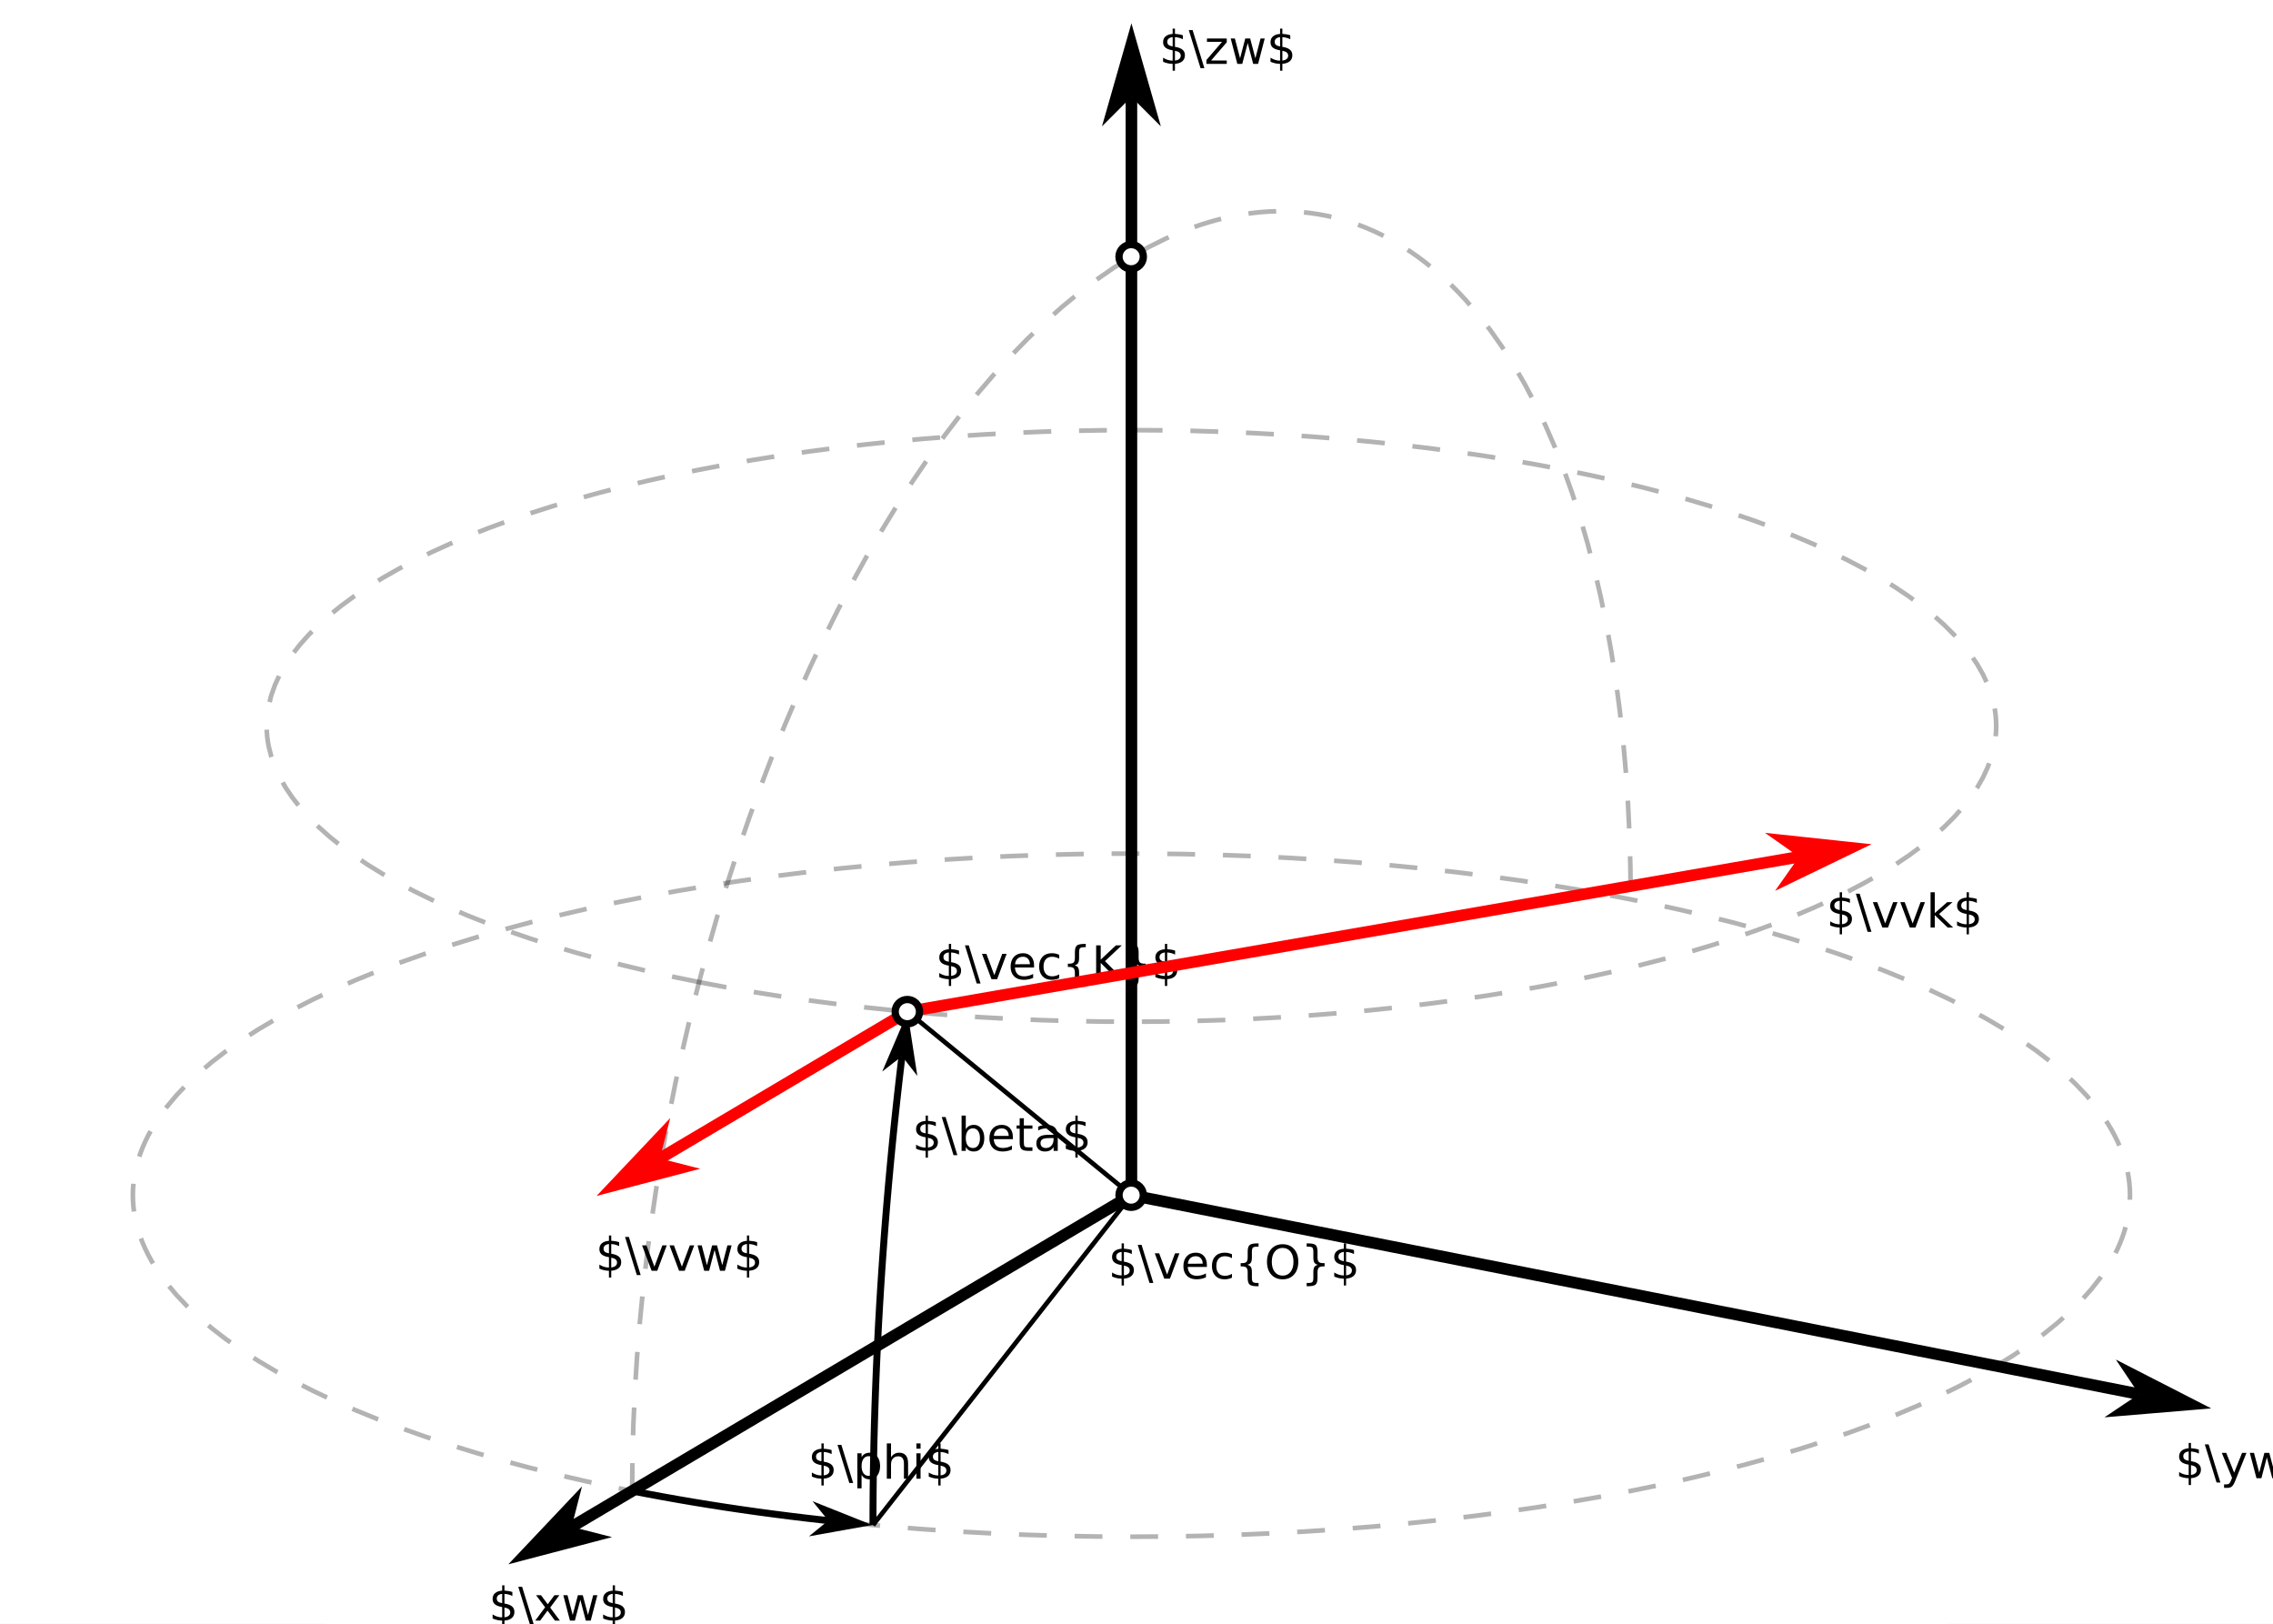
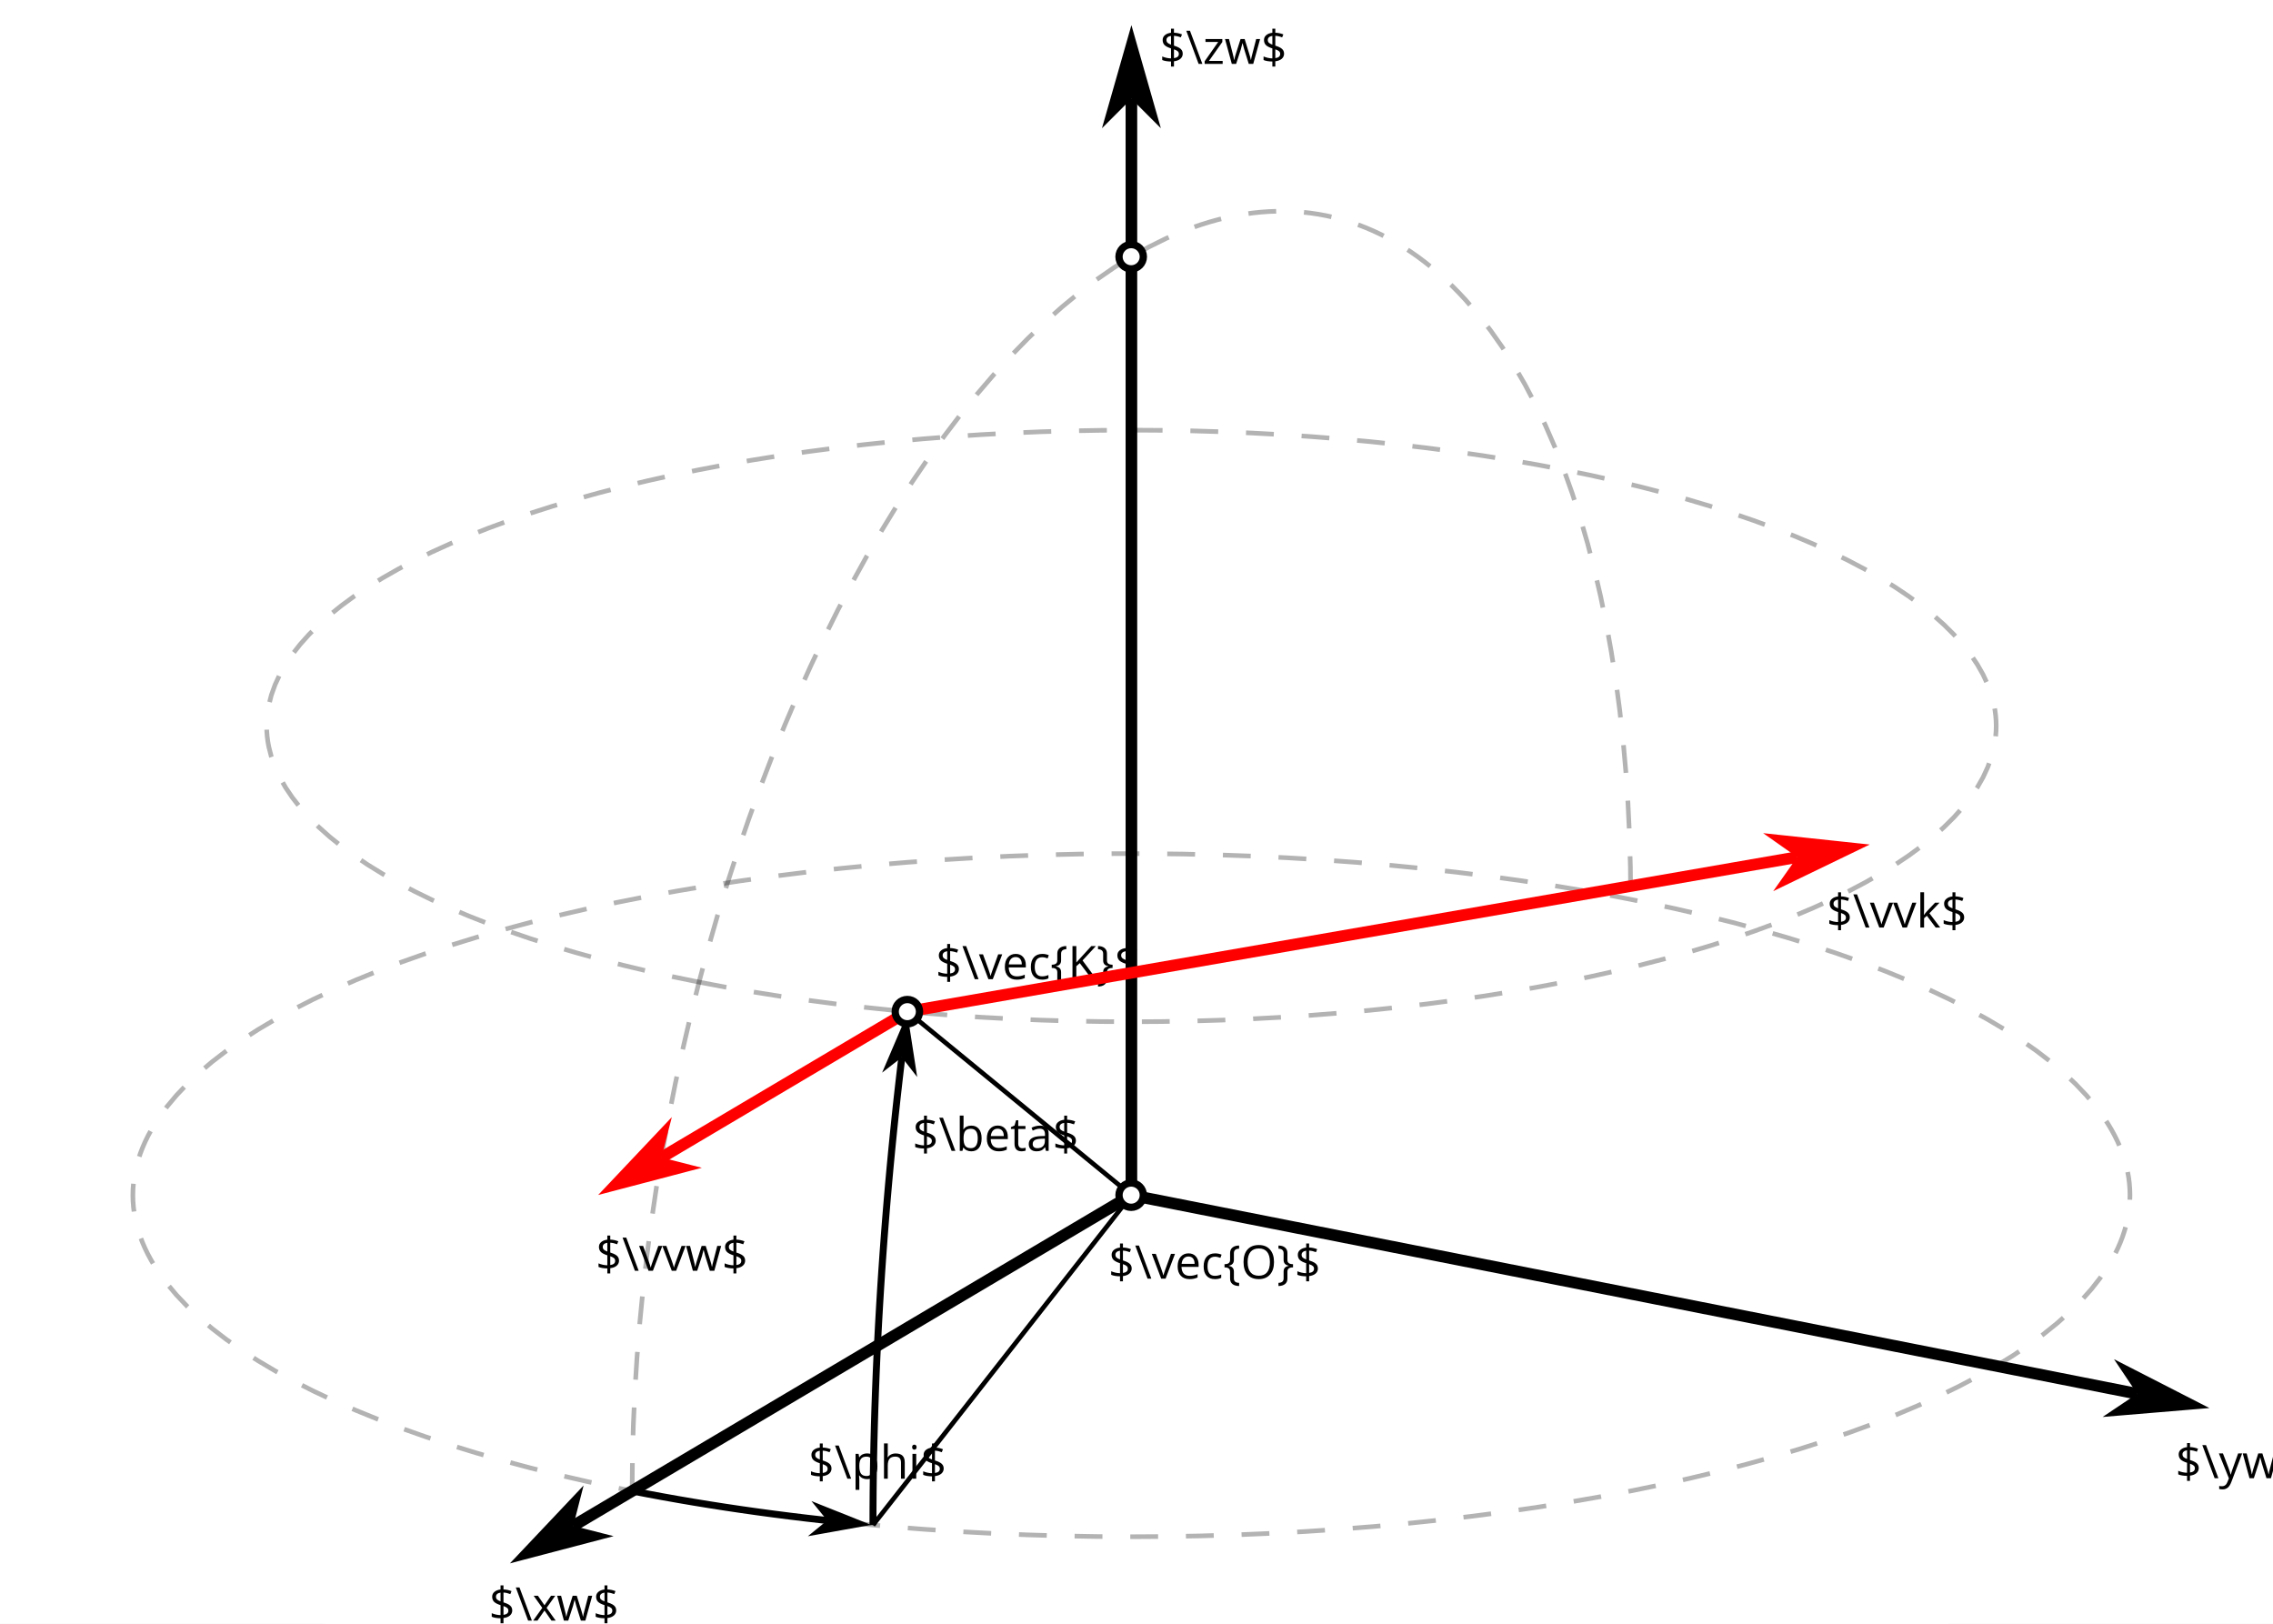
<svg xmlns="http://www.w3.org/2000/svg" width="980" height="700" viewBox="0 0 980 700" version="1.1">
  <defs>
    <marker id="Point1M-k:k:w" style="overflow:visible" refX="0" refY="0" orient="auto">
      <path style="stroke:#000000;fill:#ffffff;stroke-width:3;opacity:1" d="M -2.5,-1.0 C -2.5,1.76 -4.74,4.0 -7.5,4.0 C -10.26,4.0 -12.5,1.76 -12.5,-1.0 C -12.5,-3.76 -10.26,-6.0 -7.5,-6.0 C -4.74,-6.0 -2.5,-3.76 -2.5,-1.0 z" transform="scale(0.35) translate(7.4, 1)" />
    </marker>
    <marker id="Arrow1Mend-k:k" style="overflow:visible" refX="0" refY="0" orient="auto">
      <path style="stroke:#000000;fill:#000000;stroke-width:1pt;opacity:1;stroke-linejoin:miter" d="M 0.0,0.0 L 5.0,-5.0 L -12.5,0.0 L 5.0,5.0 L 0.0,0.0 z" transform="scale(0.4) rotate(180) translate(-0.9,0)" />
    </marker>
    <marker id="Arrow1Mend-r:r" style="overflow:visible" refX="0" refY="0" orient="auto">
      <path style="stroke:#ff0000;fill:#ff0000;stroke-width:1pt;opacity:1;stroke-linejoin:miter" d="M 0.0,0.0 L 5.0,-5.0 L -12.5,0.0 L 5.0,5.0 L 0.0,0.0 z" transform="scale(0.4) rotate(180) translate(-0.9,0)" />
    </marker>
  </defs>
  <defs>
    <style type="text/css">*{stroke-linejoin: round; stroke-linecap: butt}</style>
  </defs>
  <g id="figure_1">
    <g id="patch_1">
      <path d="M 0 700  L 980 700  L 980 0  L 0 0  z " style="fill: #ffffff" />
    </g>
    <g id="patch_2">
      <path d="M 140 700  L 840 700  L 840 0  L 140 0  z " style="fill: #ffffff" />
    </g>
    <g id="axes_1">
      <g id="line_1">
        <path d="M 487.808 515.236  L 391.308 436.131  " style="fill: none; stroke: #000000; stroke-width: 2" />
      </g>
      <g id="line_2">
        <path d="M 487.808 515.236  L 376.379 657.468  " style="fill: none; stroke: #000000; stroke-width: 2" />
      </g>
      <g id="text_1">
        <g>
-           <text style="font: 20px 'DejaVu Sans', 'Bitstream Vera Sans', 'Computer Modern Sans Serif', 'Lucida Grande', 'Verdana', 'Geneva', 'Lucid', 'Arial', 'Helvetica', 'Avant Garde', sans-serif; text-anchor: start" x="477.808" y="551.236" transform="rotate(-0 477.808 551.2361)">$\vec{O}$</text>
+           <text style="font-size: 20px; font-family: 'Open Sans'; text-anchor: start" x="477.808" y="551.236" transform="rotate(-0 477.808 551.2361)">$\vec{O}$</text>
        </g>
      </g>
      <g id="text_2">
        <g>
-           <text style="font: 20px 'DejaVu Sans', 'Bitstream Vera Sans', 'Computer Modern Sans Serif', 'Lucida Grande', 'Verdana', 'Geneva', 'Lucid', 'Arial', 'Helvetica', 'Avant Garde', sans-serif; text-anchor: start" x="403.308" y="422.131" transform="rotate(-0 403.308 422.1307)">$\vec{K}$</text>
+           <text style="font-size: 20px; font-family: 'Open Sans'; text-anchor: start" x="403.308" y="422.131" transform="rotate(-0 403.308 422.1307)">$\vec{K}$</text>
        </g>
      </g>
      <g id="text_3">
        <g>
-           <text style="font: 20px 'DejaVu Sans', 'Bitstream Vera Sans', 'Computer Modern Sans Serif', 'Lucida Grande', 'Verdana', 'Geneva', 'Lucid', 'Arial', 'Helvetica', 'Avant Garde', sans-serif; text-anchor: start" x="210.729" y="698.638" transform="rotate(-0 210.7286 698.6377)">$\xw$</text>
+           <text style="font-size: 20px; font-family: 'Open Sans'; text-anchor: start" x="210.729" y="698.638" transform="rotate(-0 210.7286 698.6377)">$\xw$</text>
        </g>
      </g>
      <g id="text_4">
        <g>
-           <text style="font: 20px 'DejaVu Sans', 'Bitstream Vera Sans', 'Computer Modern Sans Serif', 'Lucida Grande', 'Verdana', 'Geneva', 'Lucid', 'Arial', 'Helvetica', 'Avant Garde', sans-serif; text-anchor: start" x="937.867" y="637.267" transform="rotate(-0 937.8671 637.2666)">$\yw$</text>
+           <text style="font-size: 20px; font-family: 'Open Sans'; text-anchor: start" x="937.867" y="637.267" transform="rotate(-0 937.8671 637.2666)">$\yw$</text>
        </g>
      </g>
      <g id="text_5">
        <g>
-           <text style="font: 20px 'DejaVu Sans', 'Bitstream Vera Sans', 'Computer Modern Sans Serif', 'Lucida Grande', 'Verdana', 'Geneva', 'Lucid', 'Arial', 'Helvetica', 'Avant Garde', sans-serif; text-anchor: start" x="499.808" y="27.532" transform="rotate(-0 499.808 27.53235)">$\zw$</text>
+           <text style="font-size: 20px; font-family: 'Open Sans'; text-anchor: start" x="499.808" y="27.532" transform="rotate(-0 499.808 27.53235)">$\zw$</text>
        </g>
      </g>
      <g id="text_6">
        <g>
-           <text style="font: 20px 'DejaVu Sans', 'Bitstream Vera Sans', 'Computer Modern Sans Serif', 'Lucida Grande', 'Verdana', 'Geneva', 'Lucid', 'Arial', 'Helvetica', 'Avant Garde', sans-serif; text-anchor: start" x="787.415" y="399.856" transform="rotate(-0 787.415 399.8565)">$\vvk$</text>
+           <text style="font-size: 20px; font-family: 'Open Sans'; text-anchor: start" x="787.415" y="399.856" transform="rotate(-0 787.415 399.8565)">$\vvk$</text>
        </g>
      </g>
      <g id="text_7">
        <g>
-           <text style="font: 20px 'DejaVu Sans', 'Bitstream Vera Sans', 'Computer Modern Sans Serif', 'Lucida Grande', 'Verdana', 'Geneva', 'Lucid', 'Arial', 'Helvetica', 'Avant Garde', sans-serif; text-anchor: start" x="256.768" y="547.831" transform="rotate(-0 256.7683 547.8315)">$\vvw$</text>
+           <text style="font-size: 20px; font-family: 'Open Sans'; text-anchor: start" x="256.768" y="547.831" transform="rotate(-0 256.7683 547.8315)">$\vvw$</text>
        </g>
      </g>
      <g id="text_8">
        <g>
-           <text style="font: 20px 'DejaVu Sans', 'Bitstream Vera Sans', 'Computer Modern Sans Serif', 'Lucida Grande', 'Verdana', 'Geneva', 'Lucid', 'Arial', 'Helvetica', 'Avant Garde', sans-serif; text-anchor: start" x="393.308" y="496.131" transform="rotate(-0 393.308 496.1307)">$\beta$</text>
+           <text style="font-size: 20px; font-family: 'Open Sans'; text-anchor: start" x="393.308" y="496.131" transform="rotate(-0 393.308 496.1307)">$\beta$</text>
        </g>
      </g>
      <g id="text_9">
        <g>
-           <text style="font: 20px 'DejaVu Sans', 'Bitstream Vera Sans', 'Computer Modern Sans Serif', 'Lucida Grande', 'Verdana', 'Geneva', 'Lucid', 'Arial', 'Helvetica', 'Avant Garde', sans-serif; text-anchor: start" x="348.379" y="637.468" transform="rotate(-0 348.3794 637.4676)">$\phi$</text>
+           <text style="font-size: 20px; font-family: 'Open Sans'; text-anchor: start" x="348.379" y="637.468" transform="rotate(-0 348.3794 637.4676)">$\phi$</text>
        </g>
      </g>
      <g id="arc_1">
        <path d="M 272.545 642.757  L 272.676 628.561  L 273.069 614.226  L 273.724 599.77  L 274.639 585.212  L 275.815 570.568  L 277.249 555.857  L 278.939 541.097  L 280.883 526.305  L 283.08 511.499  L 285.526 496.698  L 288.219 481.92  L 291.155 467.182  L 294.33 452.503  L 297.742 437.9  L 301.384 423.391  L 305.254 408.995  L 309.346 394.727  L 313.656 380.607  L 318.178 366.65  L 322.907 352.875  L 327.836 339.297  L 332.96 325.934  L 338.273 312.802  L 343.769 299.916  L 349.439 287.292  L 355.279 274.946  L 361.279 262.893  L 367.434 251.147  L 373.736 239.723  L 380.176 228.635  L 386.748 217.896  L 393.443 207.519  L 400.252 197.517  L 407.169 187.902  L 414.184 178.686  L 421.288 169.88  L 428.473 161.495  L 435.731 153.541  L 443.052 146.027  L 450.428 138.963  L 457.849 132.358  L 465.307 126.219  L 472.792 120.554  L 480.295 115.37  L 487.808 110.673  L 495.321 106.469  L 502.824 102.763  L 506.569 101.098  L 510.309 99.56  L 514.042 98.148  L 517.767 96.863  L 521.483 95.705  L 525.188 94.675  L 528.882 93.774  L 532.564 93.001  L 536.232 92.356  L 539.885 91.84  L 543.522 91.453  L 547.143 91.196  L 550.745 91.067  L 554.328 91.068  L 557.891 91.197  L 561.432 91.456  L 564.952 91.844  L 568.447 92.362  L 571.918 93.007  L 575.364 93.782  L 578.782 94.685  L 582.173 95.716  L 585.536 96.874  L 588.868 98.161  L 592.17 99.574  L 595.44 101.114  L 598.677 102.78  L 601.88 104.571  L 605.049 106.488  L 608.182 108.529  L 611.278 110.694  L 614.337 112.983  L 617.357 115.393  L 620.337 117.926  L 623.278 120.58  L 626.177 123.354  L 629.034 126.247  L 631.847 129.259  L 637.343 135.634  L 642.656 142.472  L 647.78 149.764  L 652.709 157.501  L 657.438 165.674  L 661.96 174.273  L 666.269 183.287  L 670.362 192.706  L 674.232 202.518  L 677.874 212.711  L 681.286 223.272  L 684.461 234.189  L 687.397 245.448  L 690.089 257.037  L 692.536 268.939  L 694.733 281.142  L 696.677 293.63  L 698.367 306.388  L 699.801 319.401  L 700.977 332.652  L 701.892 346.125  L 702.547 359.805  L 702.94 373.673  L 703.071 387.715  L 703.071 387.715  " style="fill: none; stroke-dasharray: 12,12; stroke-dashoffset: 0; stroke: #000000; stroke-opacity: 0.3; stroke-width: 2" />
      </g>
      <g id="arc_2">
        <path d="M 272.545 642.757  L 285.688 645.249  L 299.077 647.583  L 312.697 649.755  L 326.53 651.763  L 340.559 653.605  L 354.768 655.278  L 369.139 656.781  L 383.654 658.111  L 398.296 659.267  L 413.048 660.248  L 427.89 661.052  L 442.806 661.678  L 457.776 662.126  L 472.783 662.395  L 487.808 662.485  L 502.833 662.395  L 517.84 662.126  L 532.81 661.678  L 547.726 661.052  L 562.568 660.248  L 577.32 659.267  L 591.962 658.111  L 606.477 656.781  L 620.848 655.278  L 635.057 653.605  L 649.086 651.763  L 662.919 649.755  L 676.539 647.583  L 689.928 645.249  L 703.071 642.757  L 715.953 640.11  L 728.556 637.311  L 740.865 634.363  L 752.867 631.27  L 764.545 628.035  L 775.887 624.663  L 786.877 621.158  L 797.503 617.524  L 807.752 613.765  L 817.611 609.886  L 827.068 605.892  L 836.112 601.787  L 844.731 597.577  L 852.916 593.266  L 860.655 588.861  L 867.941 584.365  L 874.763 579.786  L 881.114 575.128  L 886.986 570.396  L 892.371 565.598  L 897.263 560.738  L 901.657 555.823  L 905.546 550.859  L 908.927 545.851  L 910.425 543.332  L 911.794 540.806  L 913.034 538.271  L 914.145 535.729  L 915.126 533.181  L 915.976 530.628  L 916.697 528.07  L 917.286 525.508  L 917.745 522.942  L 918.073 520.375  L 918.269 517.806  L 918.335 515.236  L 918.269 512.666  L 918.073 510.097  L 917.745 507.53  L 917.286 504.965  L 916.697 502.402  L 915.976 499.844  L 915.126 497.291  L 914.145 494.743  L 913.034 492.201  L 911.794 489.667  L 910.425 487.14  L 908.927 484.621  L 907.301 482.112  L 903.665 477.125  L 899.523 472.185  L 894.879 467.297  L 889.74 462.467  L 884.11 457.701  L 877.998 453.006  L 871.41 448.386  L 864.355 443.848  L 856.842 439.397  L 848.878 435.039  L 840.475 430.778  L 831.642 426.619  L 822.39 422.569  L 812.731 418.632  L 802.675 414.813  L 792.237 411.115  L 781.427 407.545  L 770.259 404.106  L 758.747 400.802  L 746.906 397.638  L 734.748 394.617  L 722.29 391.743  L 709.546 389.019  L 696.532 386.449  L 683.263 384.036  L 669.757 381.783  L 656.028 379.693  L 642.095 377.767  L 627.974 376.01  L 613.682 374.421  L 599.237 373.005  L 584.655 371.761  L 569.956 370.693  L 555.157 369.8  L 540.276 369.085  L 525.331 368.548  L 510.34 368.189  L 495.322 368.01  L 480.294 368.01  L 465.276 368.189  L 450.285 368.548  L 435.34 369.085  L 420.459 369.8  L 405.66 370.693  L 390.96 371.761  L 376.379 373.005  L 361.934 374.421  L 347.642 376.01  L 333.521 377.767  L 319.588 379.693  L 305.859 381.783  L 292.353 384.036  L 279.084 386.449  L 266.07 389.019  L 253.326 391.743  L 240.868 394.617  L 228.71 397.638  L 216.869 400.802  L 205.357 404.106  L 194.189 407.545  L 183.379 411.115  L 172.941 414.813  L 162.885 418.632  L 153.226 422.569  L 143.974 426.619  L 135.141 430.778  L 126.738 435.039  L 118.774 439.397  L 111.261 443.848  L 104.206 448.386  L 97.618 453.006  L 91.506 457.701  L 85.876 462.467  L 80.737 467.297  L 76.093 472.185  L 71.951 477.125  L 68.315 482.112  L 66.689 484.621  L 65.191 487.14  L 63.822 489.667  L 62.582 492.201  L 61.471 494.743  L 60.49 497.291  L 59.64 499.844  L 58.919 502.402  L 58.33 504.965  L 57.871 507.53  L 57.543 510.097  L 57.347 512.666  L 57.281 515.236  L 57.347 517.806  L 57.543 520.375  L 57.871 522.942  L 58.33 525.508  L 58.919 528.07  L 59.64 530.628  L 60.49 533.181  L 61.471 535.729  L 62.582 538.271  L 63.822 540.806  L 65.191 543.332  L 66.689 545.851  L 68.315 548.36  L 71.951 553.347  L 76.093 558.287  L 80.737 563.176  L 85.876 568.005  L 91.506 572.771  L 97.618 577.466  L 104.206 582.086  L 111.261 586.624  L 118.774 591.075  L 126.738 595.434  L 135.141 599.695  L 143.974 603.853  L 153.226 607.903  L 162.885 611.84  L 172.941 615.66  L 183.379 619.357  L 194.189 622.927  L 205.357 626.366  L 216.869 629.67  L 228.71 632.834  L 240.868 635.855  L 253.326 638.729  L 266.07 641.453  L 272.545 642.757  L 272.545 642.757  " style="fill: none; stroke-dasharray: 12,12; stroke-dashoffset: 0; stroke: #000000; stroke-opacity: 0.3; stroke-width: 2" />
      </g>
      <g id="arc_3">
        <path d="M 301.384 423.391  L 312.767 425.549  L 324.362 427.57  L 336.157 429.451  L 348.137 431.19  L 360.287 432.785  L 372.592 434.235  L 385.037 435.536  L 397.608 436.688  L 410.289 437.689  L 423.064 438.539  L 435.918 439.235  L 448.835 439.777  L 461.799 440.165  L 474.796 440.398  L 487.808 440.476  L 500.82 440.398  L 513.816 440.165  L 526.781 439.777  L 539.698 439.235  L 552.552 438.539  L 565.327 437.689  L 578.008 436.688  L 590.579 435.536  L 603.024 434.235  L 615.329 432.785  L 627.479 431.19  L 639.459 429.451  L 651.253 427.57  L 662.849 425.549  L 674.232 423.391  L 685.387 421.099  L 696.302 418.675  L 706.962 416.121  L 717.356 413.443  L 727.47 410.642  L 737.292 407.721  L 746.809 404.686  L 756.012 401.538  L 764.888 398.283  L 773.426 394.924  L 781.616 391.465  L 789.448 387.91  L 796.912 384.264  L 804 380.531  L 810.703 376.715  L 817.013 372.822  L 822.921 368.856  L 828.421 364.822  L 833.506 360.725  L 838.17 356.569  L 842.407 352.361  L 846.212 348.104  L 849.58 343.805  L 852.508 339.468  L 854.991 335.098  L 857.027 330.702  L 858.613 326.284  L 859.747 321.85  L 860.144 319.629  L 860.428 317.405  L 860.598 315.18  L 860.655 312.955  L 860.598 310.729  L 860.428 308.504  L 860.144 306.281  L 859.747 304.059  L 858.613 299.625  L 857.027 295.207  L 854.991 290.811  L 852.508 286.441  L 849.58 282.104  L 846.212 277.805  L 842.407 273.548  L 838.17 269.34  L 833.506 265.184  L 828.421 261.087  L 822.921 257.053  L 817.013 253.087  L 810.703 249.194  L 804 245.379  L 796.912 241.646  L 789.448 237.999  L 781.616 234.445  L 773.426 230.985  L 764.888 227.626  L 756.012 224.371  L 746.809 221.223  L 737.292 218.188  L 727.47 215.268  L 717.356 212.466  L 706.962 209.788  L 696.302 207.235  L 685.387 204.81  L 674.232 202.518  L 662.849 200.36  L 651.253 198.339  L 639.459 196.458  L 627.479 194.719  L 615.329 193.124  L 603.024 191.675  L 590.579 190.373  L 578.008 189.221  L 565.327 188.22  L 552.552 187.371  L 539.698 186.674  L 526.781 186.132  L 513.816 185.744  L 500.82 185.511  L 487.808 185.433  L 474.796 185.511  L 461.799 185.744  L 448.835 186.132  L 435.918 186.674  L 423.064 187.371  L 410.289 188.22  L 397.608 189.221  L 385.037 190.373  L 372.592 191.675  L 360.287 193.124  L 348.137 194.719  L 336.157 196.458  L 324.362 198.339  L 312.767 200.36  L 301.384 202.518  L 290.229 204.81  L 279.314 207.235  L 268.654 209.788  L 258.26 212.466  L 248.146 215.268  L 238.324 218.188  L 228.807 221.223  L 219.604 224.371  L 210.728 227.626  L 202.19 230.985  L 194 234.445  L 186.168 237.999  L 178.704 241.646  L 171.616 245.379  L 164.913 249.194  L 158.603 253.087  L 152.695 257.053  L 147.195 261.087  L 142.11 265.184  L 137.446 269.34  L 133.209 273.548  L 129.404 277.805  L 126.036 282.104  L 123.108 286.441  L 120.625 290.811  L 118.589 295.207  L 117.003 299.625  L 115.869 304.059  L 115.472 306.281  L 115.188 308.504  L 115.017 310.729  L 114.961 312.955  L 115.017 315.18  L 115.188 317.405  L 115.472 319.629  L 115.869 321.85  L 117.003 326.284  L 118.589 330.702  L 120.625 335.098  L 123.108 339.468  L 126.036 343.805  L 129.404 348.104  L 133.209 352.361  L 137.446 356.569  L 142.11 360.725  L 147.195 364.822  L 152.695 368.856  L 158.603 372.822  L 164.913 376.715  L 171.616 380.531  L 178.704 384.264  L 186.168 387.91  L 194 391.465  L 202.19 394.924  L 210.728 398.283  L 219.604 401.538  L 228.807 404.686  L 238.324 407.721  L 248.146 410.642  L 258.26 413.443  L 268.654 416.121  L 279.314 418.675  L 290.229 421.099  L 301.384 423.391  L 301.384 423.391  " style="fill: none; stroke-dasharray: 12,12; stroke-dashoffset: 0; stroke: #000000; stroke-opacity: 0.3; stroke-width: 2" />
      </g>
      <g id="arcmeasure_1" marker-end="url(#Arrow1Mend-k:k)">
-         <path d="M 376.379 657.468  L 376.396 650.385  L 376.447 643.262  L 376.532 636.099  L 376.651 628.9  L 376.803 621.666  L 376.99 614.4  L 377.21 607.104  L 377.464 599.779  L 377.751 592.429  L 378.072 585.055  L 378.427 577.66  L 378.814 570.246  L 379.235 562.815  L 379.689 555.37  L 380.176 547.913  L 380.696 540.445  L 381.248 532.97  L 381.833 525.489  L 382.45 518.006  L 383.099 510.521  L 383.78 503.038  L 384.493 495.559  L 385.237 488.086  L 386.013 480.62  L 386.819 473.166  L 387.657 465.724  L 388.524 458.298  L 388.904 455.276  " style="fill: none; stroke: #000000; stroke-width: 3" />
+         <path d="M 376.379 657.468  L 376.396 650.385  L 376.447 643.262  L 376.532 636.099  L 376.651 628.9  L 376.803 621.666  L 376.99 614.4  L 377.21 607.104  L 377.464 599.779  L 377.751 592.429  L 378.072 585.055  L 378.427 577.66  L 378.814 570.246  L 379.235 562.815  L 379.689 555.37  L 380.176 547.913  L 380.696 540.445  L 381.248 532.97  L 381.833 525.489  L 382.45 518.006  L 383.099 510.521  L 383.78 503.038  L 384.493 495.559  L 385.237 488.086  L 386.013 480.62  L 386.819 473.166  L 387.657 465.724  L 388.524 458.298  L 388.844 455.754  " style="fill: none; stroke: #000000; stroke-width: 3" />
      </g>
      <g id="arcmeasure_2" marker-end="url(#Arrow1Mend-k:k)">
-         <path d="M 272.545 642.757  L 279.084 644.023  L 285.688 645.249  L 292.353 646.436  L 299.077 647.583  L 305.859 648.689  L 312.697 649.755  L 319.588 650.779  L 326.53 651.763  L 333.521 652.705  L 340.559 653.605  L 347.642 654.463  L 354.768 655.278  L 357.182 655.523  " style="fill: none; stroke: #000000; stroke-width: 3" />
+         <path d="M 272.545 642.757  L 279.084 644.023  L 285.688 645.249  L 292.353 646.436  L 299.077 647.583  L 305.859 648.689  L 312.697 649.755  L 319.588 650.779  L 326.53 651.763  L 333.521 652.705  L 340.559 653.605  L 347.642 654.463  L 354.768 655.278  L 356.702 655.474  " style="fill: none; stroke: #000000; stroke-width: 3" />
      </g>
      <g id="vector_1" marker-end="url(#Arrow1Mend-k:k)">
-         <path d="M 487.808 515.236  L 246.397 658.247  " style="fill: none; stroke: #000000; stroke-width: 5" />
+         <path d="M 487.808 515.236  L 247.089 657.837  " style="fill: none; stroke: #000000; stroke-width: 5" />
      </g>
      <g id="vector_2" marker-end="url(#Arrow1Mend-k:k)">
-         <path d="M 487.808 515.236  L 922.317 601.037  " style="fill: none; stroke: #000000; stroke-width: 5" />
+         <path d="M 487.808 515.236  L 921.528 600.881  " style="fill: none; stroke: #000000; stroke-width: 5" />
      </g>
      <g id="vector_3" marker-end="url(#Arrow1Mend-k:k)">
-         <path d="M 487.808 515.236  L 487.808 41.691  " style="fill: none; stroke: #000000; stroke-width: 5" />
+         <path d="M 487.808 515.236  L 487.808 42.495  " style="fill: none; stroke: #000000; stroke-width: 5" />
      </g>
      <g id="vector_4" marker-end="url(#Arrow1Mend-r:r)">
-         <path d="M 391.308 436.131  L 284.437 499.441  " style="fill: none; stroke: #ff0000; stroke-width: 5" />
+         <path d="M 391.308 436.131  L 285.129 499.031  " style="fill: none; stroke: #ff0000; stroke-width: 5" />
      </g>
      <g id="vector_5" marker-end="url(#Arrow1Mend-r:r)">
-         <path d="M 391.308 436.131  L 775.73 369.36  " style="fill: none; stroke: #ff0000; stroke-width: 5" />
+         <path d="M 391.308 436.131  L 774.938 369.497  " style="fill: none; stroke: #ff0000; stroke-width: 5" />
      </g>
      <g id="point_1" marker-start="url(#Point1M-k:k:w)">
        <path d="M 487.808 515.236  L 487.808 515.236  " style="fill: none; stroke: #000000; stroke-width: 3" />
      </g>
      <g id="point_2" marker-start="url(#Point1M-k:k:w)">
        <path d="M 391.308 436.131  L 391.308 436.131  " style="fill: none; stroke: #000000; stroke-width: 3" />
      </g>
      <g id="point_3" marker-start="url(#Point1M-k:k:w)">
        <path d="M 487.808 110.673  L 487.808 110.673  " style="fill: none; stroke: #000000; stroke-width: 3" />
      </g>
    </g>
  </g>
  <defs>
  </defs>
</svg>
